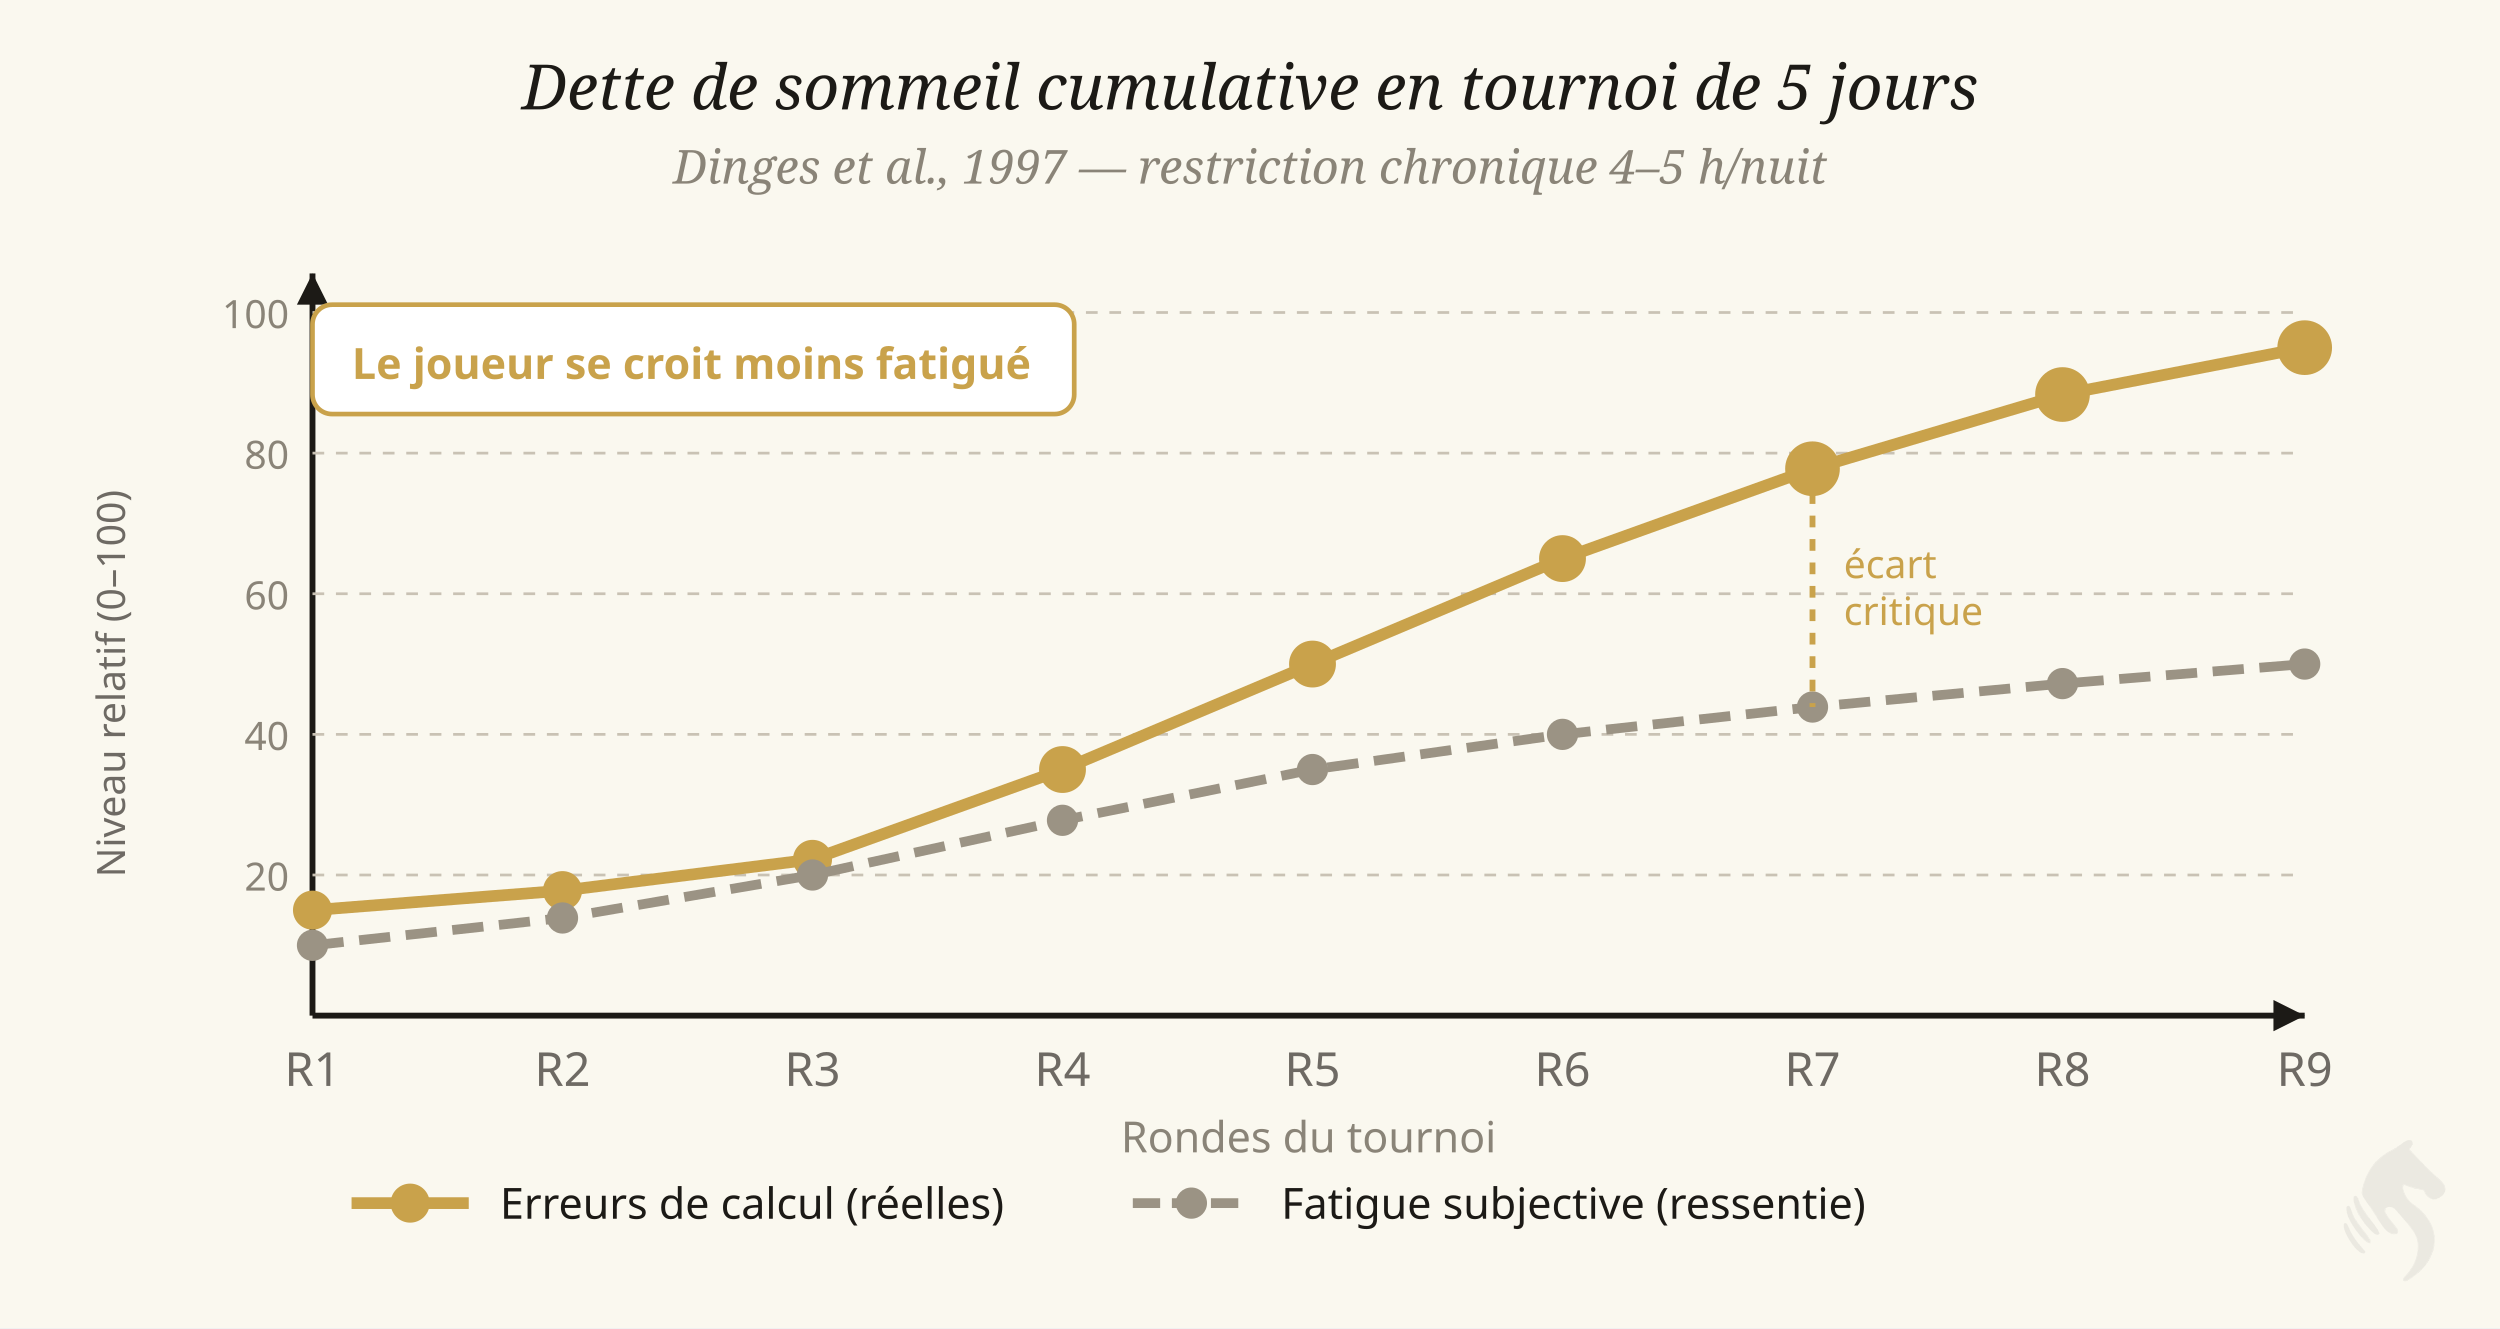
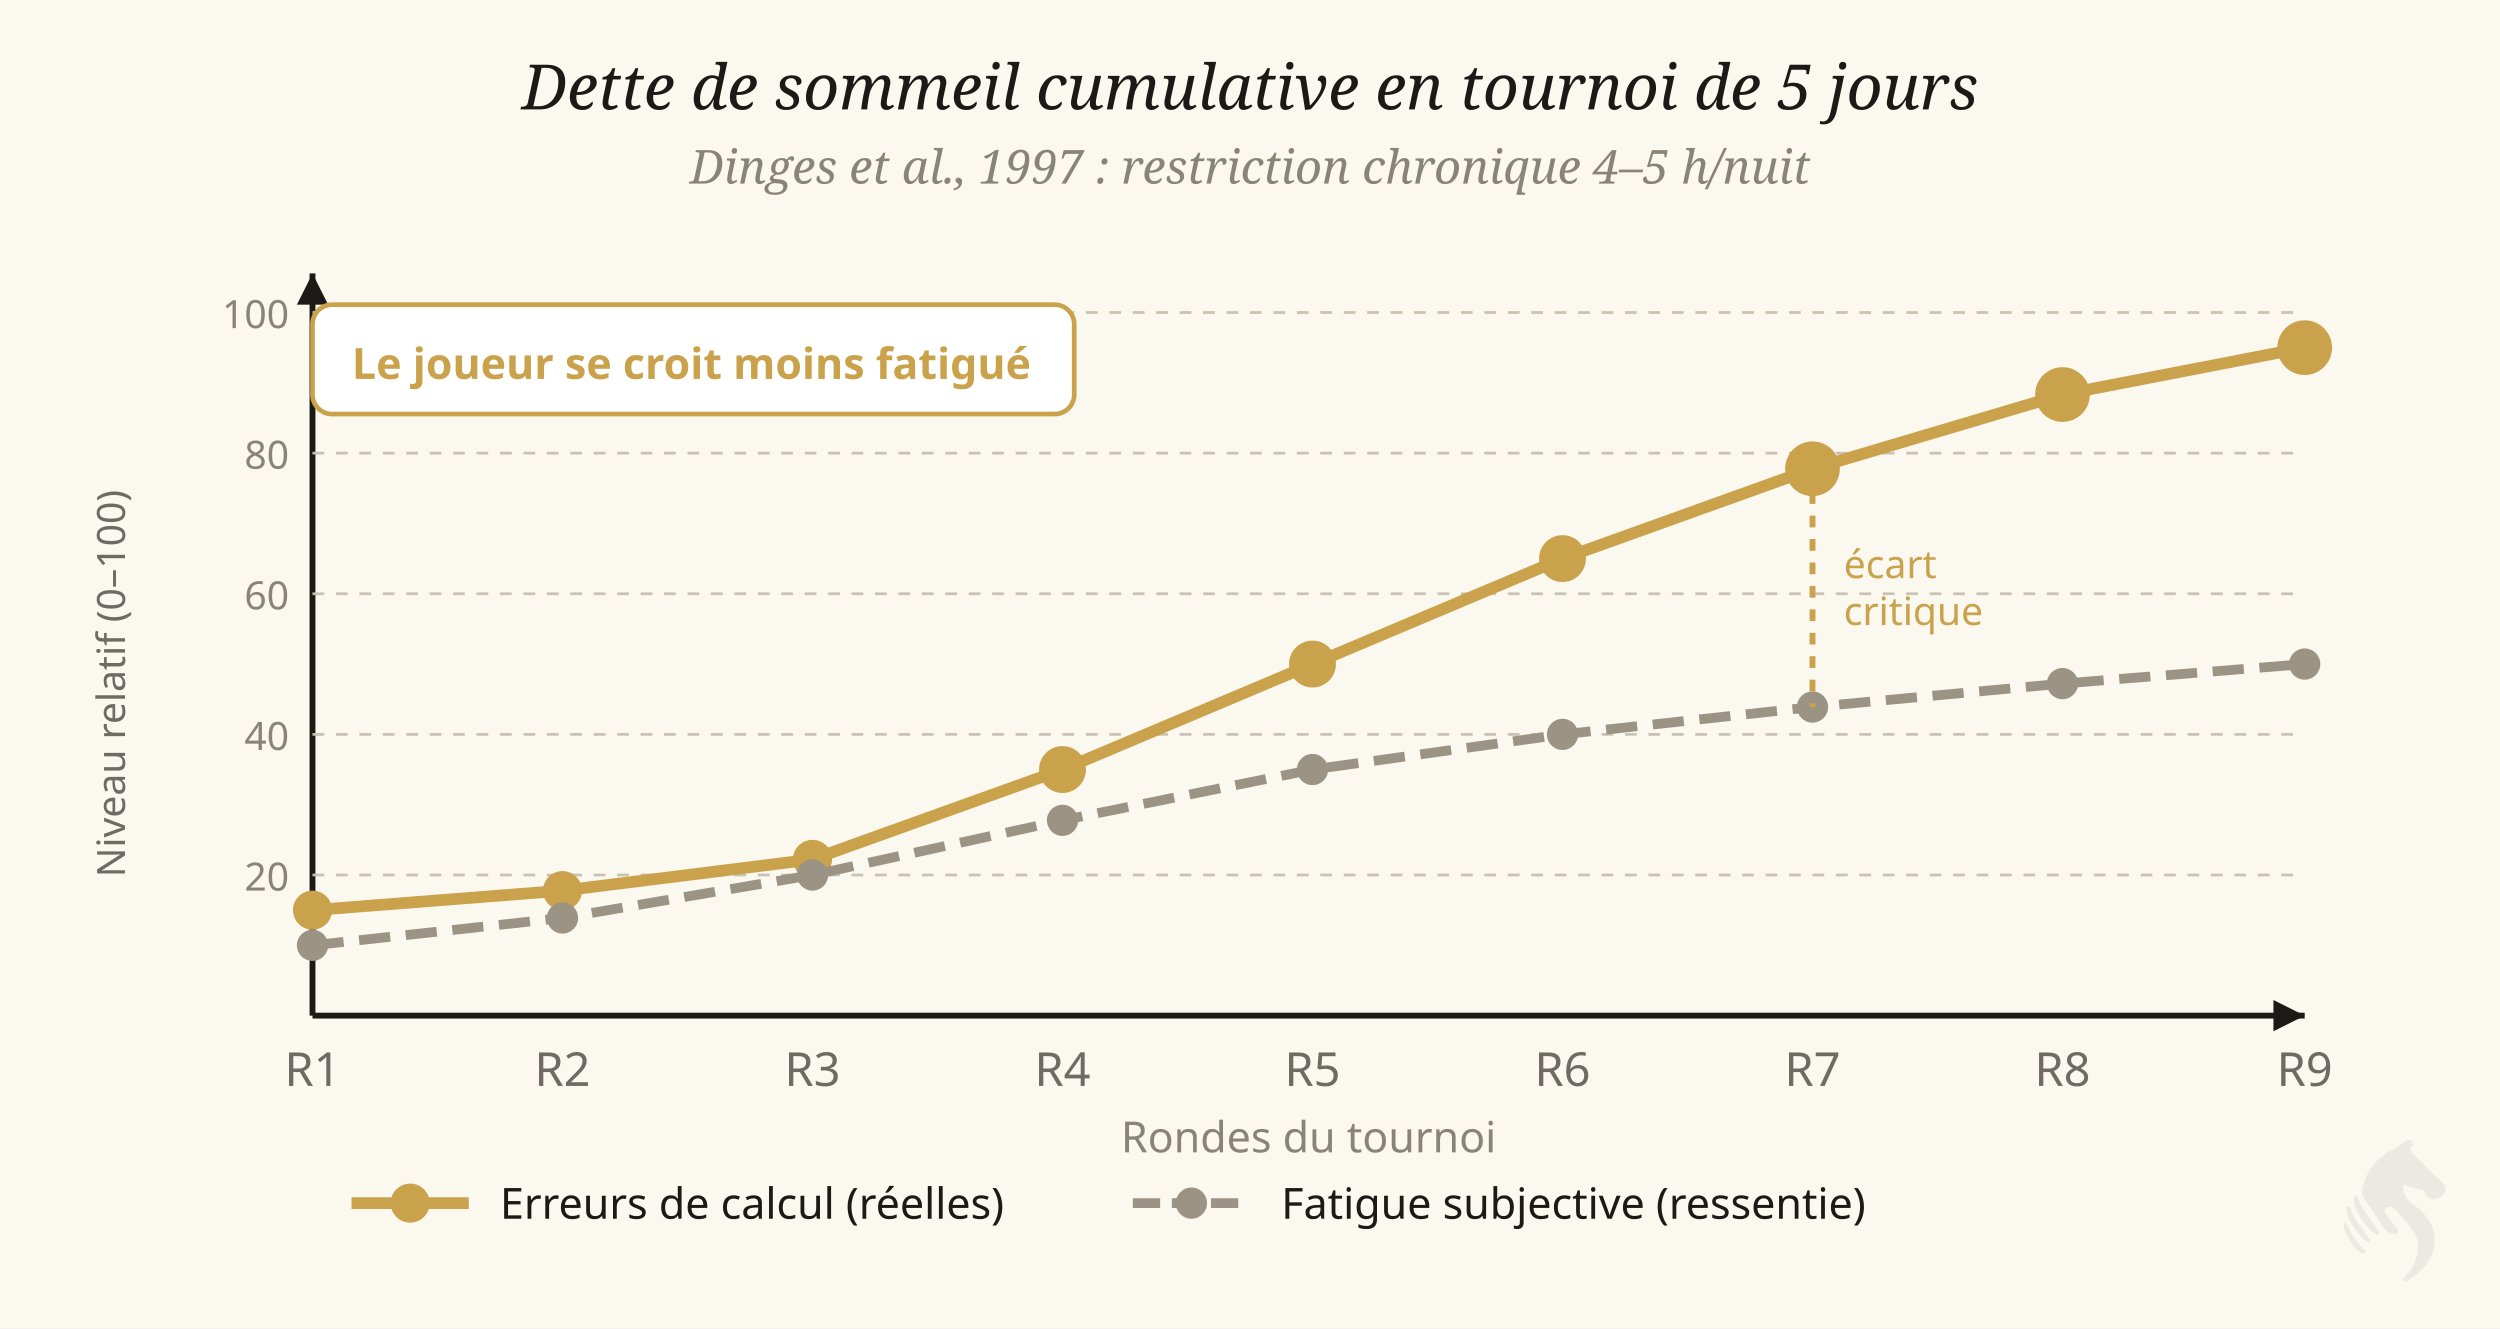
<svg xmlns="http://www.w3.org/2000/svg" width="640" height="340" viewBox="0 0 640 340" role="img" aria-labelledby="som4">
  <rect width="640" height="340" fill="#faf8ef" />
  <text x="320" y="28" text-anchor="middle" font-family="Georgia, serif" font-size="16" font-style="italic" fill="#1c1a16">Dette de sommeil cumulative en tournoi de 5 jours</text>
-   <text x="320" y="47" text-anchor="middle" font-family="Georgia, serif" font-size="12" font-style="italic" fill="#8a8478">Dinges et al., 1997 — restriction chronique 4–5 h/nuit</text>
+   <text x="320" y="47" text-anchor="middle" font-family="Georgia, serif" font-size="12" font-style="italic" fill="#8a8478">Dinges et al., 1997 : restriction chronique 4–5 h/nuit</text>
  <line x1="80" y1="260" x2="590" y2="260" stroke="#1c1a16" stroke-width="1.5" />
  <line x1="80" y1="70" x2="80" y2="260" stroke="#1c1a16" stroke-width="1.5" />
  <polygon points="590,260 582,256 582,264" fill="#1c1a16" />
  <polygon points="80,70 76,78 84,78" fill="#1c1a16" />
  <g font-family="system-ui, sans-serif" font-size="12" fill="#6e6a64" text-anchor="middle">
    <text x="80" y="278">R1</text>
    <text x="144" y="278">R2</text>
    <text x="208" y="278">R3</text>
    <text x="272" y="278">R4</text>
    <text x="336" y="278">R5</text>
    <text x="400" y="278">R6</text>
    <text x="464" y="278">R7</text>
    <text x="528" y="278">R8</text>
    <text x="590" y="278">R9</text>
  </g>
  <text x="335" y="295" text-anchor="middle" font-family="system-ui, sans-serif" font-size="11" fill="#8a8478">Rondes du tournoi</text>
  <g stroke="#c9c2b4" stroke-width="0.7" stroke-dasharray="3 3">
    <line x1="80" y1="224" x2="590" y2="224" />
    <line x1="80" y1="188" x2="590" y2="188" />
    <line x1="80" y1="152" x2="590" y2="152" />
    <line x1="80" y1="116" x2="590" y2="116" />
    <line x1="80" y1="80" x2="590" y2="80" />
  </g>
  <g font-family="system-ui, sans-serif" font-size="10" fill="#8a8478" text-anchor="end">
    <text x="74" y="228">20</text>
    <text x="74" y="192">40</text>
    <text x="74" y="156">60</text>
    <text x="74" y="120">80</text>
    <text x="74" y="84">100</text>
  </g>
  <text x="32" y="175" text-anchor="middle" font-family="system-ui, sans-serif" font-size="10" fill="#6e6a64" transform="rotate(-90 32 175)">Niveau relatif (0–100)</text>
  <polyline points="     80,233     144,228     208,220     272,197     336,170     400,143     464,120     528,101     590,89   " fill="none" stroke="#c9a24b" stroke-width="3" stroke-linejoin="round" />
  <g fill="#c9a24b">
    <circle cx="80" cy="233" r="5" />
    <circle cx="144" cy="228" r="5" />
    <circle cx="208" cy="220" r="5" />
    <circle cx="272" cy="197" r="6" />
    <circle cx="336" cy="170" r="6" />
    <circle cx="400" cy="143" r="6" />
    <circle cx="464" cy="120" r="7" />
    <circle cx="528" cy="101" r="7" />
    <circle cx="590" cy="89" r="7" />
  </g>
  <polyline points="     80,242     144,235     208,224     272,210     336,197     400,188     464,181     528,175     590,170   " fill="none" stroke="#9b9384" stroke-width="2.5" stroke-linejoin="round" stroke-dasharray="8 4" />
  <g fill="#9b9384">
    <circle cx="80" cy="242" r="4" />
    <circle cx="144" cy="235" r="4" />
    <circle cx="208" cy="224" r="4" />
    <circle cx="272" cy="210" r="4" />
    <circle cx="336" cy="197" r="4" />
    <circle cx="400" cy="188" r="4" />
    <circle cx="464" cy="181" r="4" />
    <circle cx="528" cy="175" r="4" />
    <circle cx="590" cy="170" r="4" />
  </g>
  <line x1="464" y1="120" x2="464" y2="181" stroke="#c9a24b" stroke-width="1.5" stroke-dasharray="3 3" />
  <text x="472" y="148" font-family="system-ui, sans-serif" font-size="10" fill="#c9a24b">écart</text>
  <text x="472" y="160" font-family="system-ui, sans-serif" font-size="10" fill="#c9a24b">critique</text>
  <line x1="90" y1="308" x2="120" y2="308" stroke="#c9a24b" stroke-width="3" />
  <circle cx="105" cy="308" r="5" fill="#c9a24b" />
  <text x="128" y="312" font-family="system-ui, sans-serif" font-size="11" fill="#1c1a16">Erreurs de calcul (réelles)</text>
  <line x1="290" y1="308" x2="320" y2="308" stroke="#9b9384" stroke-width="2.5" stroke-dasharray="7 3" />
  <circle cx="305" cy="308" r="4" fill="#9b9384" />
  <text x="328" y="312" font-family="system-ui, sans-serif" font-size="11" fill="#1c1a16">Fatigue subjective (ressentie)</text>
  <rect x="80" y="78" width="195" height="28" rx="5" fill="#fff" stroke="#c9a24b" stroke-width="1.2" />
  <text x="177" y="97" text-anchor="middle" font-family="system-ui, sans-serif" font-size="11" font-weight="700" fill="#c9a24b">Le joueur se croit moins fatigué</text>
  <g id="wm" opacity="0.07" transform="translate(600.0,291.9) scale(0.0416)" aria-hidden="true">
    <g fill="#1e1e1e" fill-rule="evenodd">
      <path d="M411.5-.5h-16a76 76 0 0 0-24.5 12q-.62-.7-1.5-1l-2 4a4 4 0 0 1-1.5-1 7 7 0 0 1-2.5 3.5 253 253 0 0 0-17 13q-1.42.93-2.5-.5-5.2 7.95-14.5 9a9.4 9.4 0 0 1-4 6q2.3.02 1.5 2A461 461 0 0 1 278.5 73q-13.2 7.95-26 16.5-1.59-1.38 0-3-2.35.35-4 2 .9.98 2 2-92.12 67.08-125.5 177a1316 1316 0 0 0-10 44 51.2 51.2 0 0 0 4.5 31q.1 3.33-2 1l4.5 11q1-2 2 0l5 10 1-1q6 10.95 13 21a651 651 0 0 1 18.5 25 3.4 3.4 0 0 1 1.5-3q21.52 33 43 66 .3 3.4-2.5 1v2a1542 1542 0 0 1 21 32q1 0 1 1a319 319 0 0 0 25 35 160 160 0 0 0 27 25 3.1 3.1 0 0 1 1-3q23.18 14.62 49 5.5 5-2.83 4-8.5-.15-4.6-1.5-9a618 618 0 0 0-55.5-73.5q3-.91 5 1.5a23.5 23.5 0 0 0-7-9q.63 2.4 2 4.5-.17 2.58-1.5.5a364 364 0 0 1-17.5-26.5 50 50 0 0 1-4.5-22.5q.9-4.71 3-9 .63 1.88 2.5 2a7 7 0 0 1 2-3q9.28-8.1 22-8a86 86 0 0 1 23 4.5 11 11 0 0 1 3 4.5q2.58-1.75 5 .5l21.5 23.5q.74 1.95.5 4 3.56 1 6 4a1094 1094 0 0 0 30 34.5l-1 1q3.7 2.7 7.5 5.5a23 23 0 0 1 2 5l5 3a22 22 0 0 0 5.5 8 11.5 11.5 0 0 0 4 4 3.9 3.9 0 0 0-2-3.5q1.7-1.12 3 .5a705 705 0 0 1 42 57.5q-.65 1.46-2 1.5a169 169 0 0 1 10 19 3.8 3.8 0 0 0-.5 4q1 2 2 0 1.4 2.05 2.5 4-.25-2.55.5-5a185 185 0 0 1 11 83q-1 2-2 0a9 9 0 0 0-1.5-4v9a2.3 2.3 0 0 0 1.5-1q.75 10.55-1 21a337 337 0 0 1-18 56l-2.5 3q-1.2-.69-1-2a36 36 0 0 0-4 7 5.2 5.2 0 0 0 3.5-4 4.3 4.3 0 0 1 0 4 350 350 0 0 1-33 52 1108 1108 0 0 1-30 35q-7.17 20.32 13.5 14.5a34 34 0 0 1 6-3 1496 1496 0 0 1 54-37 942 942 0 0 0 29-27q1.25-1.03 2 .5a11 11 0 0 0-3 4q1.35-1.65 2.5 0a29 29 0 0 1 4.5-6 40 40 0 0 0 9-10.5l6-4-1-1a25 25 0 0 1 8.5-7.5q-1.47-2.67 1-5 .22 4.17 2.5 1.5-1.94-3.13 2-4l-1-1q1.48-3.25 4-5.5a8 8 0 0 0-3-1q37.8-53.63 47.5-119 8.4-83.08-38-152a364 364 0 0 0-28-35q-1.03-1.25.5-2 3.58 2.23 2-1l-4-2a5 5 0 0 1-3-.5 484 484 0 0 0-70-58q-.7-.62-1-1.5 1.05-.43 2-1v-3a6 6 0 0 1-5-2q-.66-.1-1 .5 3.72 2.61 0 3-34.57-32.88-46-79.5.2-2.3 2-3v-4q-1.94 5.58-3.5 0-1-9 0-18 2.16-6.4 8.5-8a78 78 0 0 1 22 7.5 403 403 0 0 0 66 18l9 3q-2.45.75-5 .5-1.59 1.6 0 3a16 16 0 0 1 6.5-1 7.3 7.3 0 0 1 2 3q1.38-2.6 3.5-2-1.1-2.32-4-2.5 15.09-2.3 25.5 8.5 5.35 10.23 10 21 12.95 20.94 36.5 28.5-1.88.63-2 2.5a30 30 0 0 0 12.5 3q4.43-.1 8-2 3.2 3.87 5.5-1 1.2.69 1 2a39 39 0 0 0 4.5-2l1 1q.69-1.87-1.5-2.5a12 12 0 0 0 7-3q1.88-1.1 3 .5 2.22-3.62 6-2a8.7 8.7 0 0 1 3-4 41 41 0 0 1 12-6.5l-2-1 5.5-3.5q.62.7 1.5 1 1.82-1.15 0-2.5 1.42-.93 2.5.5a5.8 5.8 0 0 1 .5-4 39 39 0 0 1 6-4.5q-1.55-2.25.5-4.5 3.25-3.5 5-8 1.38-.64 2.5-1-.8-1.05-2-1.5 1.85-5.82 3-11.5v-10h-1q-.85 6-2.5 12-.16-4.46.5-9a63 63 0 0 0-12.5-31 478 478 0 0 0-45.5-44.5q3.06.72 6 2.5-3.15-3.9-7-7.5l1-1q-1.4-1.05-2 .5 1.77 2.4-.5 4a781 781 0 0 1-67.5-65.5l1-.5a29 29 0 0 0 7 6 93 93 0 0 0-14-15 24.5 24.5 0 0 0-9-9.5l1-1a44 44 0 0 0-7-4.5q1.44 2.2 3.5 4 1 1.5 0 3l-72-76q-5.34-7.85 1.5-14.5 1.98-.8 2 1.5a69 69 0 0 1 6-3.5q-1.95-1.94 0-3.5a31 31 0 0 0 6-12q2.05.24 4-.5a79 79 0 0 0-1.5-17.5 94 94 0 0 0-5-10l-1 1a87 87 0 0 0-5.5-3" />
      <path d="M325.5 44.5q-3.85 1.03-7 3.5a4.2 4.2 0 0 1-4.5-.5q-2.75 2.49-3.5 6-6.97 2.94-14 6-6.75 3.75-13.5 8-.62-.7-1.5-1a37.6 37.6 0 0 1-17 10.5 263 263 0 0 0-12 9.5q-1.59 1.62 0 3 12.8-8.55 26-16.5A461 461 0 0 0 327 46.5q.8-1.98-1.5-2m148 86-21-24a209 209 0 0 1-21-21.5l-8.5-8.5q-4.8-3.3-6-9-9.1-4.3-11.5-13a13 13 0 0 0 3-6q-.02-2.3-2-1.5-6.84 6.65-1.5 14.5l72 76q1-1.5 0-3a20 20 0 0 1-3.5-4m89 86a198 198 0 0 0-17.5-15q.4-2.17-.5-4-3.63-1.2-7-3a26 26 0 0 0-6-6 430 430 0 0 1-27-27.5 2.4 2.4 0 0 0-2-.5 29 29 0 0 1-7-6l-1 .5a781 781 0 0 0 67.5 65.5q2.27-1.6.5-4m-314-128a247 247 0 0 0-42 35.5 14.5 14.5 0 0 1-5 4l1 1a9.3 9.3 0 0 1-6 2.5 76 76 0 0 1-16 20q.3.88 1 1.5a9.4 9.4 0 0 0-5.5 6.5q-1-2-2 0-.93 1.42.5 2.5a25 25 0 0 0-6.5 8.5q-1.6 1.05-3.5 1.5 1.21.45 2 1.5a43 43 0 0 0-7 10 352 352 0 0 0-19.5 37 2.9 2.9 0 0 1-2.5 1 3.3 3.3 0 0 0 2 1.5 47 47 0 0 1-3.5 5.5l-12 34q-.98-1.8-1.5 0 1.4 1.9.5 4a33 33 0 0 1-3.5 5.5q.78.84 1 2a212 212 0 0 0-10 49.5 36 36 0 0 0 7 20q2.1 2.33 2-1a51.2 51.2 0 0 1-4.5-31 1316 1316 0 0 1 10-44q33.38-109.92 125.5-177-1.1-1.02-2-2m376 206q-.5-10.25-5-19.5 1.5-4.37-1.5-.5l-6.5-11q-5.55-3.6-7.5-10l-1 1q-3.75-5.75-9.5-9.5l1-1a850 850 0 0 0-9-7q1.14-2.04-1.5-3.5-1.08 1.43-2.5.5-2.84-1.65-2-4a5 5 0 0 0-3-.5 5 5 0 0 0-.5-3l-1 1a7 7 0 0 0-4.5-3 21 21 0 0 0-6-2.5 478 478 0 0 1 45.5 44.5 63 63 0 0 1 12.5 31q-.66 4.54-.5 9 1.65-6 2.5-12m-259 3v-1q-2.22-5.79 1-11.5l-2-2a67 67 0 0 0 1.5-5.5q.93 7.1 3.5 1-2.43-3.37 2-4a4.3 4.3 0 0 1 2.5 3q.45-1.21 1.5-2 2.3.75 4 2a326 326 0 0 1 28 10.5q11.4 3.22 23 6 1.05 1.6 1.5 3.5 1-4 2 0 1.08-1.43 2.5-.5-1.81 1.35 0 2.5 3.25-.47 7-2 1.85.03 3 1 5.83.22 11 2h5q2.55.25 5-.5l-9-3a403 403 0 0 1-66-18 78 78 0 0 0-22-7.5q-6.34 1.6-8.5 8-1 9 0 18 1.56 5.58 3.5 0m109 6a4.7 4.7 0 0 1 4 3q3.6-3.98 6 1l1-2 4 2a65 65 0 0 1 7.5 10q1.1 3.55 2.5 7-1.77 2.95 2 4 13.35 23.91 39 33 .12-1.87 2-2.5-23.55-7.56-36.5-28.5a305 305 0 0 0-10-21q-10.41-10.8-25.5-8.5 2.9.18 4 2.5m-410 86a9 9 0 0 0 1.5-4 310 310 0 0 0 37.5 86q-1.1 1.02-2 2a40 40 0 0 0 8.5 12 139 139 0 0 0 15 21q2.31 2.97 1.5 6 5.9 1.14 7.5 7 5.7 2.47 5 8 3.8 1.06 6.5 4 20.24 25.5 46 45.5a39 39 0 0 0 20 5 46 46 0 0 1 9-7.5 818 818 0 0 1-10-21.5q1.43-1.08.5-2.5a27 27 0 0 1-3.5-2 185 185 0 0 0-16-23.5q1.43-1.08.5-2.5a13.3 13.3 0 0 1-5.5-5 617 617 0 0 0-22.5-29v-4l-1 1a13 13 0 0 1-4.5-6 11.5 11.5 0 0 1-4-4q-.03 2.3-2 1.5A471 471 0 0 1 97 390.5q-1.8-3.04-.5-6 1.02.54 2 1a9 9 0 0 0-2-4.5q3.83-2.28-1-2.5a597 597 0 0 1-7-18.5l2-1a3.3 3.3 0 0 1-2-3.5 3.1 3.1 0 0 1-3-1q-7.35-19.46-24-8 1.03 2.34-.5 5a97 97 0 0 0 3.5 38" />
      <path d="M365.5 301.5q-1.8.7-2 3 11.43 46.62 46 79.5 3.72-.39 0-3 .34-.6 1-.5-2.4-2.22-5-4.5l2-2q-2.45-.75-5-.5a8.4 8.4 0 0 0-.5-4q-1.72 1.44-3-1a28 28 0 0 1-3.5-6q-.5 2-1 0a143 143 0 0 1-18-31q-6.22-11.64-9-27a7 7 0 0 0-2-3m-211 174a45 45 0 0 1-9.5-15q-1 2-2 0a41 41 0 0 0-6-9l-1-5-1 1a989 989 0 0 1-17.5-25.5q.7-.62 1-1.5a7.7 7.7 0 0 1-5-6 163 163 0 0 1-15-29q-.98-.46-2-1-1.3 2.96.5 6a471 471 0 0 0 55.5 86.5q1.97.8 2-1.5m-90-86q-2.05 2.77 1.5 4 3.6 16.25 9.5 30.5-2.48 3.62 2 3.5 3.65 9.3 8 18.5l-1 1a11.4 11.4 0 0 1 6 8q-.7.62-1 1.5a10.5 10.5 0 0 1 3.5 5l1-1a62 62 0 0 0 7.5 13q.9-.98 2-2a310 310 0 0 1-37.5-86 9 9 0 0 1-1.5 4m48 210a3.9 3.9 0 0 0-2-3.5q1.7-1.12 3 .5a127 127 0 0 0 39 32q11.3 4.6 8.5-7a147 147 0 0 0-17-32 1467 1467 0 0 0-40-51 554 554 0 0 1-48.5-75l1-1q.84 5.22 6 5a51.6 51.6 0 0 1-11.5-27l-1 2a159 159 0 0 0-11-31 14.3 14.3 0 0 0-10.5-8q-3.2.01-6 1.5-2.85 3.45-6 6.5-.87 16.85 3 33.5a3.6 3.6 0 0 1-2 2q1.38.56 2.5 1.5 3.15 9.81 6.5 19.5-1.21.45-2 1.5a29 29 0 0 0 5.5 7A256 256 0 0 0 55.5 525l-2 1a6.4 6.4 0 0 0 4 1.5 332 332 0 0 0 38.5 53l3.5 5.5-1 1q1.9 1.67 3.5.5a36 36 0 0 0 10.5 12m303-214q-.95.57-2 1 .3.88 1 1.5a484 484 0 0 1 70 58q1.42.72 3 .5a43 43 0 0 0-10-12.5l1-1q-2.66 1.47-5-1a36 36 0 0 0-10-10q1.81-1.35 0-2.5a8 8 0 0 1-3.5 0q-4.57-5.7-10-8a13 13 0 0 0-6.5-5.5 11.5 11.5 0 0 1-3.5-4.5q-.62.7-1.5 1a17.7 17.7 0 0 0-8-5.5q-2.84-1.65-2-4-7.47-2.25-13-7.5m-254 24a526 526 0 0 1 23.5 37 55 55 0 0 1 9 15l1-1a65 65 0 0 0 8.5 13q2.8 2.4 2.5-1-21.48-33-43-66a3.4 3.4 0 0 0-1.5 3m111 63q.16-.93 1-1.5a7 7 0 0 1-3.5-2.5 17.5 17.5 0 0 0-5.5-8q3.7-4.18-2.5-5a41 41 0 0 1-7.5-18.5l2-3a7.2 7.2 0 0 1-2-4.5 3.1 3.1 0 0 0 3-1 37 37 0 0 0-1-7q-1.87-.12-2.5-2a36 36 0 0 0-3 9 50 50 0 0 0 4.5 22.5 364 364 0 0 0 17.5 26.5q1.33 2.08 1.5-.5-1.37-2.1-2-4.5m-272 45v19q2.55 12.15 7 24 15.37 37.49 37 68a54 54 0 0 0 9 12.5q-1.58 2.58 2 3l-1 1 5.5 4.5a82 82 0 0 0 9 12q6.5 6.26 12.5 13 9.5 6.75 17.5 15l1-1q4.56 3.52 9 7l1-2a89 89 0 0 0 13.5 3.5q13.85-4.6 6.5-17.5-1.73 1.44-3-1a307 307 0 0 1-13.5-16 16 16 0 0 0-6-5.5q1.43-1.08.5-2.5a27.2 27.2 0 0 1-12.5-15 3.1 3.1 0 0 1-3-1q-7.5-10.25-15.5-20-.93-1.42.5-2.5a16 16 0 0 1-6-5.5 880 880 0 0 1-19-29.5q.7-.62 1-1.5a8 8 0 0 1-4-4 94 94 0 0 1-12.5-26l-1 1q-3.8-4.62-1.5-10a3.1 3.1 0 0 1-3-1 198 198 0 0 1-7-15.5l1-1a55 55 0 0 1-9-11q-2.85-1.46-6-2l3-1a22 22 0 0 0-9 2 11.4 11.4 0 0 0-4 6.5m277 51a48 48 0 0 0 12 5q-.57 3.66 2 2a5.3 5.3 0 0 1 3.5 3l1-2a45 45 0 0 0 26 0q.45 1.21 1.5 2 1.27-3.4 4-2 1.81-1.15 0-2.5l3-1.5a21 21 0 0 0 3.5-4q1.4-8.23-1.5-16 .3-.88 1-1.5-5.22-1.95-4-7a193 193 0 0 1-18-23.5 16 16 0 0 0-3.5-3q-4.05-7.43-9-12a284 284 0 0 0-14-17q-.75-1.58.5-3a19 19 0 0 1-6-4 4.35 4.35 0 0 0-5-1.5 618 618 0 0 1 55.5 73.5q1.35 4.4 1.5 9 1 5.67-4 8.5-25.82 9.12-49-5.5a3.1 3.1 0 0 0-1 3m115-56a264 264 0 0 1 16 22q-1.7 3.04 1.5 1a494 494 0 0 1 16.5 23l7 10q1.35-.04 2-1.5a705 705 0 0 0-42-57.5q-1.3-1.62-3-.5a3.9 3.9 0 0 1 2 3.5" />
      <path d="M112.5 599.5q7 9.5 16 17 2 0 2 2 6.9 3.77 11 8.5l13 5.5a5.7 5.7 0 0 0 6 0q2.07 3.94 4 0-3.37-1.23-.5-3 .22-6.86.5-13.5l-3-3.5 3-2.5q-4.58-.9-7.5-4.5a79 79 0 0 0-10.5-16.5q2.67 1.47 5-1a12 12 0 0 1-8.5-3.5 92 92 0 0 0-17.5-23.5l2-1-6.5-4.5a2294 2294 0 0 1-34.5-47q-1 0-1-1-5.27-4.75-4-11.5-2.25-3.25-3.5.5A227 227 0 0 1 61.5 469q.84-.57 1-1.5-5.16.22-6-5l-1 1a554 554 0 0 0 48.5 75 1467 1467 0 0 1 40 51q10.5 14.98 17 32 2.8 11.6-8.5 7a127 127 0 0 1-39-32q-1.3-1.62-3-.5a3.9 3.9 0 0 1 2 3.5m335-4a3349 3349 0 0 1 7.5 35q2.3 19.53.5 39a9 9 0 0 1 1.5 4q1 2 2 0a185 185 0 0 0-11-83q-.75 2.45-.5 5m44-147q1.58 3.23-2 1-1.53.75-.5 2a364 364 0 0 1 28 35q46.4 68.92 38 152-9.7 65.37-47.5 119 1.46.15 3 1a12 12 0 0 0 3.5-6q1.58 1.52 3.5.5-1.16-8.12 7-11-1.6-1.75 1-2.5-.12-8.5 6-14-.81-.1-1-1a3.1 3.1 0 0 1 3-1 5.4 5.4 0 0 1 3-5.5q-1.2-.45-2-1.5a67 67 0 0 0 4.5-10l1 2a9 9 0 0 1 2.5-5l-1-2a6.3 6.3 0 0 1 4-.5 6.5 6.5 0 0 0-3-3 225 225 0 0 1 11-24.5q-.53-1.8-1.5 0-.3-4.51 1-9l1 1a67 67 0 0 0 1.5-13q7.4-.7 1-5a232 232 0 0 0 2-53l.5-5q.57.84 1.5 1a8 8 0 0 0-2.5-5q-6.56-49.08-31.5-89 2.03-1.77-.5-3l-1 1a696 696 0 0 1-17.5-26q-2.18-1.53-1-3.5-3.93-.91-5-4.5-1.26-.5-1-2a69 69 0 0 0-6.5-5q-.69-1.87 1.5-2.5a14 14 0 0 0-4-2.5m-36 230a273 273 0 0 1-13.5 57q-1.4.82-2.5 2 2.69 6.4-4 8.5l2 1a30 30 0 0 0-3 8.5q-.2 1.31 1 2l2.5-3a337 337 0 0 0 18-56 89 89 0 0 0 1-21q-.57.84-1.5 1m-25 84a185 185 0 0 1-24 38l-2.5 6a25 25 0 0 0-6.5 7q-13.95 16.7-28.5 33-1.16 4.05-3.5 7.5-1.35 4.25-1 8a16 16 0 0 1 6 5.5h14a20 20 0 0 1 10-3.5q1.71-1.12 0-2.5a81 81 0 0 0 18.5-12q.62.7 1.5 1a71 71 0 0 1 2-4q1-2 2 0 1.7-4.54 4.5-1a38 38 0 0 1 4.5-6.5 189 189 0 0 0 30.5-23.5q4.55 3.9 4-3a4.6 4.6 0 0 1 4.5-2v-3a5 5 0 0 0 3-.5 41 41 0 0 1 3-5.5 11 11 0 0 1 3-4q-.75-1.53-2-.5a942 942 0 0 1-29 27 1496 1496 0 0 0-54 37 34 34 0 0 0-6 3q-20.67 5.82-13.5-14.5a1108 1108 0 0 0 30-35 350 350 0 0 0 33-52 4.3 4.3 0 0 0 0-4 5.2 5.2 0 0 1-3.5 4" />
    </g>
  </g>
</svg>
